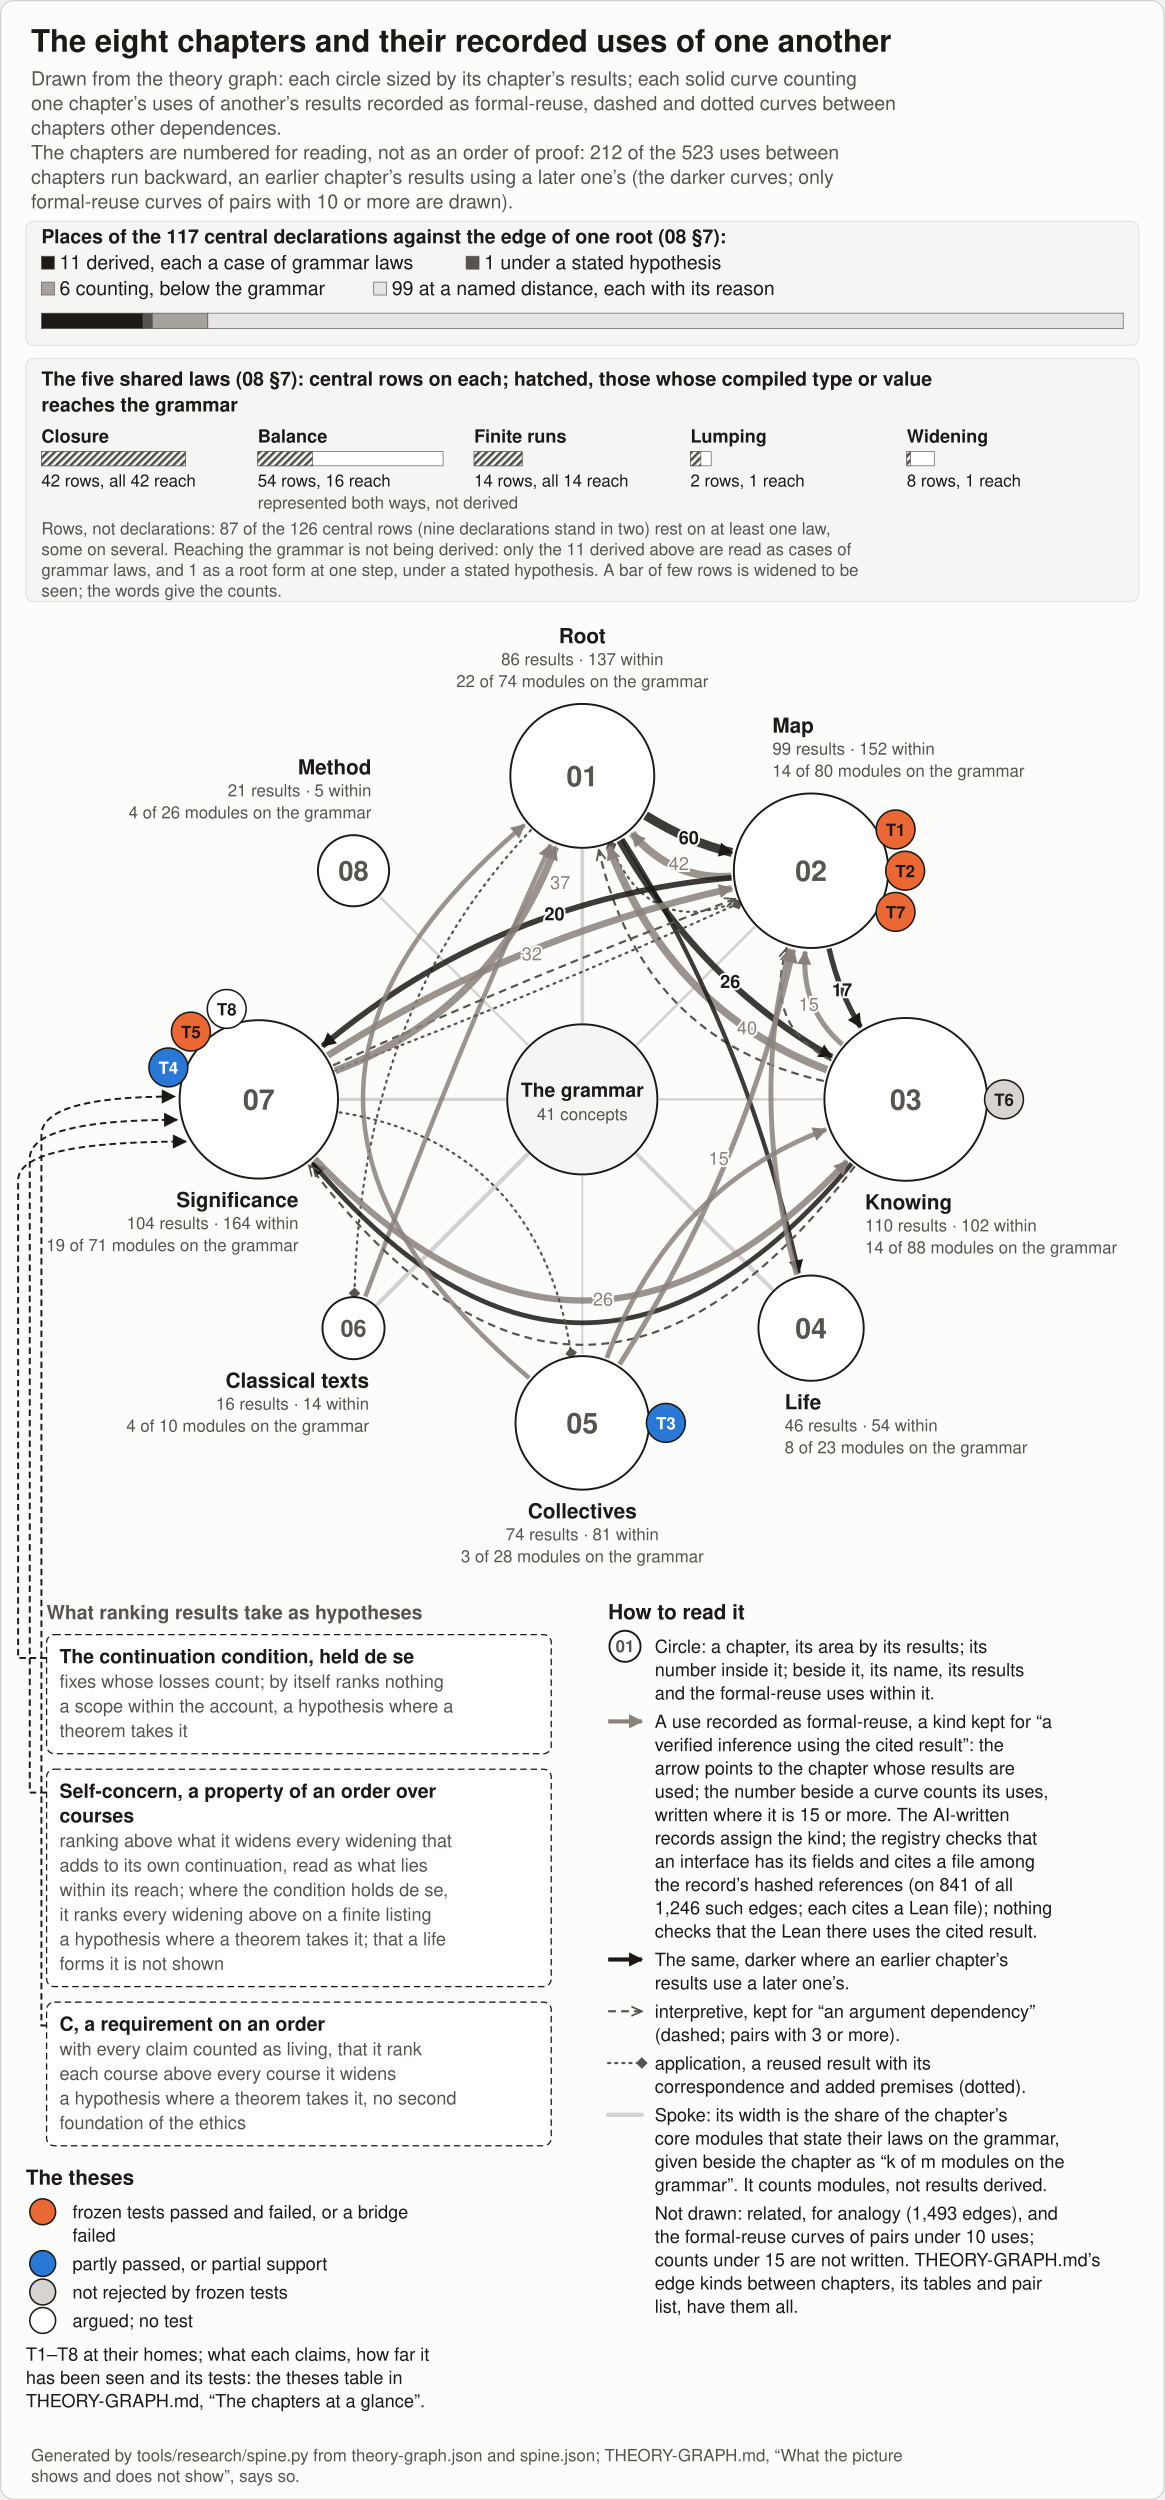
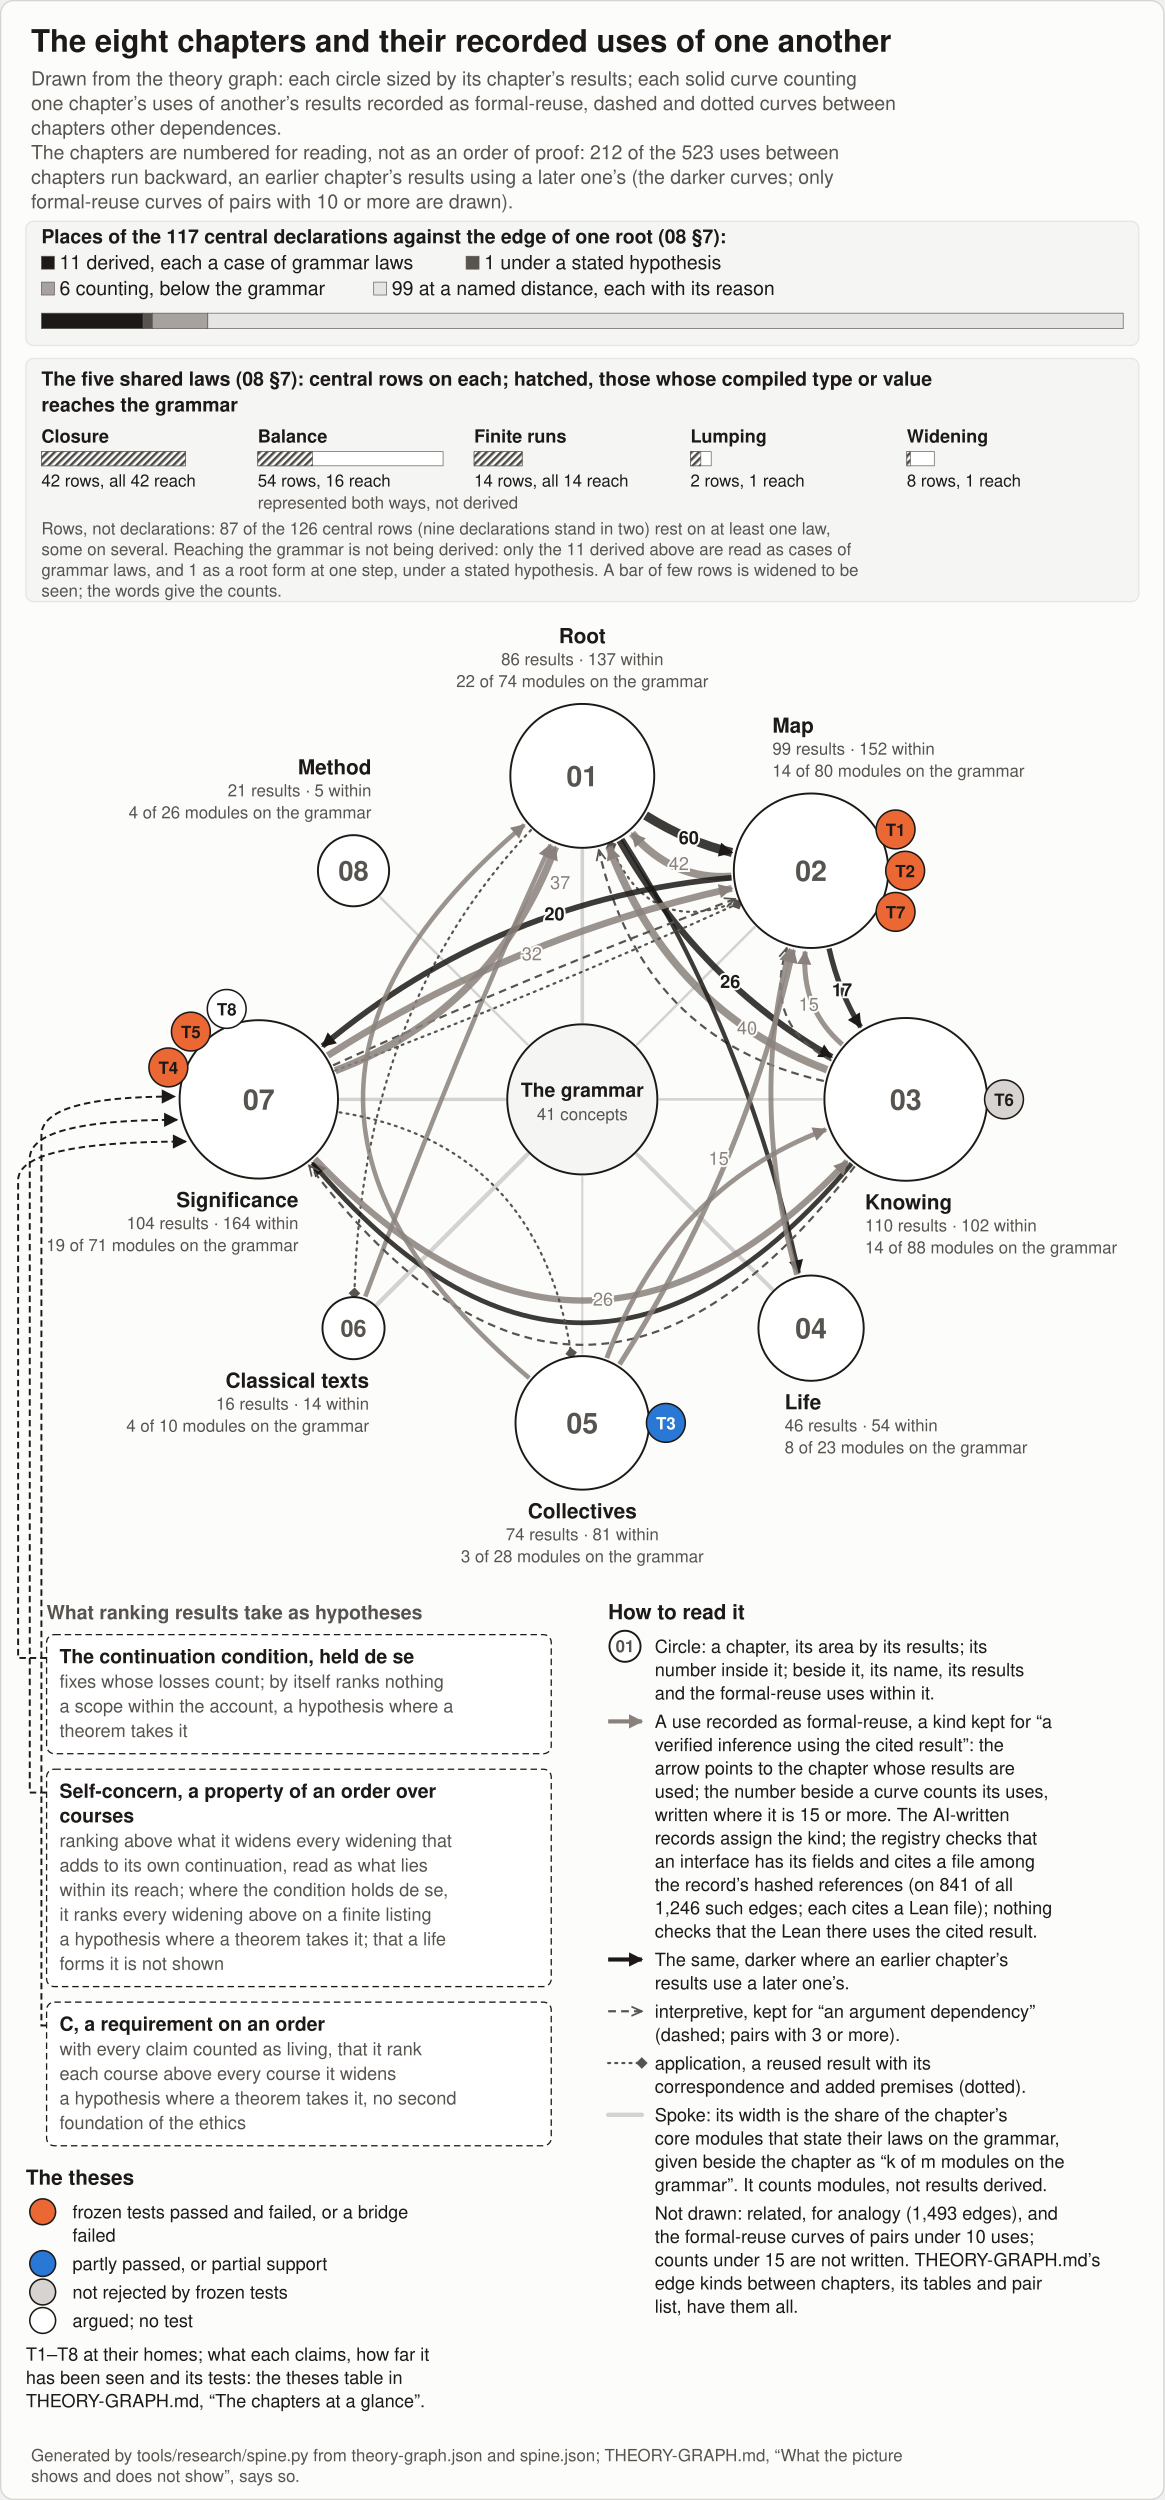
<svg xmlns="http://www.w3.org/2000/svg" viewBox="0 0 900 1932" width="900" height="1932" role="img" aria-labelledby="spine-title spine-desc" font-family="Helvetica, Arial, sans-serif">
  <defs>
    <marker id="fwd" viewBox="0 0 10 10" refX="9" refY="5" markerWidth="11" markerHeight="11" markerUnits="userSpaceOnUse" orient="auto">
      <path d="M0,0 L10,5 L0,10 z" fill="#8a817c" />
    </marker>
    <marker id="back" viewBox="0 0 10 10" refX="9" refY="5" markerWidth="11" markerHeight="11" markerUnits="userSpaceOnUse" orient="auto">
      <path d="M0,0 L10,5 L0,10 z" fill="#1c1917" />
    </marker>
    <marker id="thin" viewBox="0 0 10 10" refX="9" refY="5" markerWidth="9" markerHeight="9" markerUnits="userSpaceOnUse" orient="auto">
      <path d="M0,1 L9,5 L0,9" fill="none" stroke="#57534e" stroke-width="1.5" />
    </marker>
    <marker id="diamond" viewBox="0 0 10 10" refX="5" refY="5" markerWidth="9" markerHeight="9" markerUnits="userSpaceOnUse" orient="auto">
      <path d="M5,0 L10,5 L5,10 L0,5 z" fill="#57534e" />
    </marker>
    <pattern id="reach" width="4" height="4" patternUnits="userSpaceOnUse" patternTransform="rotate(45)">
      <rect width="4" height="4" fill="#ffffff" />
      <rect width="2" height="4" fill="#57534e" />
    </pattern>
  </defs>
  <rect x="0.5" y="0.5" width="899" height="1931" rx="10" fill="#fcfcfb" stroke="#d6d3d1" />
  <text x="24" y="40" font-size="24" font-weight="bold" text-anchor="start" fill="#1c1917">The eight chapters and their recorded uses of one another</text>
  <text x="24" y="66" font-size="15" text-anchor="start" fill="#57534e">Drawn from the theory graph: each circle sized by its chapter’s results; each solid curve counting</text>
  <text x="24" y="85" font-size="15" text-anchor="start" fill="#57534e">one chapter’s uses of another’s results recorded as formal-reuse, dashed and dotted curves between</text>
  <text x="24" y="104" font-size="15" text-anchor="start" fill="#57534e">chapters other dependences.</text>
  <text x="24" y="123" font-size="15" text-anchor="start" fill="#57534e">The chapters are numbered for reading, not as an order of proof: 212 of the 523 uses between</text>
  <text x="24" y="142" font-size="15" text-anchor="start" fill="#57534e">chapters run backward, an earlier chapter’s results using a later one’s (the darker curves; only</text>
  <text x="24" y="161" font-size="15" text-anchor="start" fill="#57534e">formal-reuse curves of pairs with 10 or more are drawn).</text>
  <rect x="20" y="171" width="860" height="96" rx="6" fill="#f5f5f4" stroke="#e7e5e4" />
  <text x="32" y="188" font-size="15" font-weight="bold" text-anchor="start" fill="#1c1917">Places of the 117 central declarations against the edge of one root (08 §7):</text>
  <rect x="32" y="198" width="10" height="10" fill="#1c1917" stroke="#57534e" stroke-width="0.5" />
  <text x="46" y="208" font-size="15" text-anchor="start" fill="#1c1917">11 derived, each a case of grammar laws</text>
  <rect x="360.2" y="198" width="10" height="10" fill="#57534e" stroke="#57534e" stroke-width="0.5" />
  <text x="374.2" y="208" font-size="15" text-anchor="start" fill="#1c1917">1 under a stated hypothesis</text>
  <rect x="32" y="218" width="10" height="10" fill="#a8a29e" stroke="#57534e" stroke-width="0.5" />
  <text x="46" y="228" font-size="15" text-anchor="start" fill="#1c1917">6 counting, below the grammar</text>
  <rect x="288.8" y="218" width="10" height="10" fill="#e7e5e4" stroke="#57534e" stroke-width="0.5" />
  <text x="302.8" y="228" font-size="15" text-anchor="start" fill="#1c1917">99 at a named distance, each with its reason</text>
  <rect x="32" y="242" width="78.6" height="12" fill="#1c1917" stroke="#57534e" stroke-width="0.5" />
  <rect x="110.6" y="242" width="7.1" height="12" fill="#57534e" stroke="#57534e" stroke-width="0.5" />
  <rect x="117.7" y="242" width="42.9" height="12" fill="#a8a29e" stroke="#57534e" stroke-width="0.5" />
  <rect x="160.6" y="242" width="707.4" height="12" fill="#e7e5e4" stroke="#57534e" stroke-width="0.5" />
  <rect x="20" y="277" width="860" height="188" rx="6" fill="#f5f5f4" stroke="#e7e5e4" />
  <text x="32" y="298" font-size="15" font-weight="bold" text-anchor="start" fill="#1c1917">The five shared laws (08 §7): central rows on each; hatched, those whose compiled type or value</text>
  <text x="32" y="318" font-size="15" font-weight="bold" text-anchor="start" fill="#1c1917">reaches the grammar</text>
  <text x="32" y="342" font-size="14" font-weight="bold" text-anchor="start" fill="#1c1917">Closure</text>
  <rect x="32" y="349" width="111.4" height="11" fill="#ffffff" stroke="#57534e" stroke-width="0.5" />
  <rect x="32" y="349" width="111.4" height="11" fill="url(#reach)" stroke="#57534e" stroke-width="0.5" />
  <text x="32" y="376" font-size="13" text-anchor="start" fill="#1c1917">42 rows, all 42 reach</text>
  <text x="199.2" y="342" font-size="14" font-weight="bold" text-anchor="start" fill="#1c1917">Balance</text>
  <rect x="199.2" y="349" width="143.2" height="11" fill="#ffffff" stroke="#57534e" stroke-width="0.5" />
  <rect x="199.2" y="349" width="42.4" height="11" fill="url(#reach)" stroke="#57534e" stroke-width="0.5" />
  <text x="199.2" y="376" font-size="13" text-anchor="start" fill="#1c1917">54 rows, 16 reach</text>
  <text x="199.2" y="393" font-size="13" text-anchor="start" fill="#57534e">represented both ways, not derived</text>
  <text x="366.4" y="342" font-size="14" font-weight="bold" text-anchor="start" fill="#1c1917">Finite runs</text>
  <rect x="366.4" y="349" width="37.1" height="11" fill="#ffffff" stroke="#57534e" stroke-width="0.5" />
  <rect x="366.4" y="349" width="37.1" height="11" fill="url(#reach)" stroke="#57534e" stroke-width="0.5" />
  <text x="366.4" y="376" font-size="13" text-anchor="start" fill="#1c1917">14 rows, all 14 reach</text>
  <text x="533.6" y="342" font-size="14" font-weight="bold" text-anchor="start" fill="#1c1917">Lumping</text>
  <rect x="533.6" y="349" width="16" height="11" fill="#ffffff" stroke="#57534e" stroke-width="0.5" />
  <rect x="533.6" y="349" width="8" height="11" fill="url(#reach)" stroke="#57534e" stroke-width="0.5" />
  <text x="533.6" y="376" font-size="13" text-anchor="start" fill="#1c1917">2 rows, 1 reach</text>
  <text x="700.8" y="342" font-size="14" font-weight="bold" text-anchor="start" fill="#1c1917">Widening</text>
  <rect x="700.8" y="349" width="21.2" height="11" fill="#ffffff" stroke="#57534e" stroke-width="0.5" />
  <rect x="700.8" y="349" width="2.7" height="11" fill="url(#reach)" stroke="#57534e" stroke-width="0.5" />
  <text x="700.8" y="376" font-size="13" text-anchor="start" fill="#1c1917">8 rows, 1 reach</text>
  <text x="32" y="413" font-size="13" text-anchor="start" fill="#57534e">Rows, not declarations: 87 of the 126 central rows (nine declarations stand in two) rest on at least one law,</text>
  <text x="32" y="429" font-size="13" text-anchor="start" fill="#57534e">some on several. Reaching the grammar is not being derived: only the 11 derived above are read as cases of</text>
  <text x="32" y="445" font-size="13" text-anchor="start" fill="#57534e">grammar laws, and 1 as a root form at one step, under a stated hypothesis. A bar of few rows is widened to be</text>
  <text x="32" y="461" font-size="13" text-anchor="start" fill="#57534e">seen; the words give the counts.</text>
  <line x1="450" y1="657.3" x2="450" y2="789.6" stroke="#a8a29e" stroke-opacity="0.45" stroke-width="2.8" stroke-linecap="round" />
  <line x1="583.1" y1="716.5" x2="492.4" y2="807.2" stroke="#a8a29e" stroke-opacity="0.45" stroke-width="2" stroke-linecap="round" />
  <line x1="635.1" y1="849.6" x2="510" y2="849.6" stroke="#a8a29e" stroke-opacity="0.45" stroke-width="2" stroke-linecap="round" />
  <line x1="596.6" y1="996.2" x2="492.4" y2="892.1" stroke="#a8a29e" stroke-opacity="0.45" stroke-width="3.1" stroke-linecap="round" />
  <line x1="450" y1="1046" x2="450" y2="909.6" stroke="#a8a29e" stroke-opacity="0.45" stroke-width="1.6" stroke-linecap="round" />
  <line x1="291.6" y1="1008" x2="407.6" y2="892.1" stroke="#a8a29e" stroke-opacity="0.45" stroke-width="3.4" stroke-linecap="round" />
  <line x1="263.2" y1="849.6" x2="390" y2="849.6" stroke="#a8a29e" stroke-opacity="0.45" stroke-width="2.6" stroke-linecap="round" />
  <line x1="294.1" y1="693.7" x2="407.6" y2="807.2" stroke="#a8a29e" stroke-opacity="0.45" stroke-width="1.9" stroke-linecap="round" />
  <circle cx="450" cy="849.6" r="58" fill="#f5f5f4" stroke="#1c1917" stroke-width="1.5" />
  <text x="450" y="847.6" font-size="15" font-weight="bold" text-anchor="middle" fill="#1c1917">The grammar</text>
  <text x="450" y="865.6" font-size="13" text-anchor="middle" fill="#57534e">41 concepts</text>
  <path d="M498.9,630.2 Q532.3,651 565.7,658.8" fill="none" stroke="#1c1917" stroke-opacity="0.85" stroke-width="7" marker-end="url(#back)" />
  <path d="M565.2,677.3 Q520,680.6 488.4,644" fill="none" stroke="#8a817c" stroke-opacity="0.85" stroke-width="6" marker-end="url(#fwd)" />
  <path d="M569.8,696.6 Q501.7,724.9 472.3,653.9" fill="none" stroke="#57534e" stroke-width="1.7" stroke-dasharray="1.5 4" stroke-linecap="round" marker-end="url(#diamond)" />
  <path d="M478.7,649.7 Q541.1,758.6 642.8,816.9" fill="none" stroke="#1c1917" stroke-opacity="0.85" stroke-width="4.9" marker-end="url(#back)" />
  <path d="M639.2,826.7 Q518.4,781.2 470.7,654.5" fill="none" stroke="#8a817c" stroke-opacity="0.85" stroke-width="5.9" marker-end="url(#fwd)" />
  <path d="M636.6,835.4 Q495.8,803.8 462.8,656.9" fill="none" stroke="#57534e" stroke-width="1.7" stroke-dasharray="6 4" marker-end="url(#thin)" />
  <path d="M481,648.3 Q576,797.5 617.3,983.8" fill="none" stroke="#1c1917" stroke-opacity="0.85" stroke-width="3.3" marker-end="url(#back)" />
  <path d="M410.3,641.5 Q279.7,779.1 273.9,999.4" fill="none" stroke="#57534e" stroke-width="1.7" stroke-dasharray="1.5 4" stroke-linecap="round" marker-end="url(#diamond)" />
  <path d="M282.3,1002 Q353.6,809.7 425.5,652.9" fill="none" stroke="#8a817c" stroke-opacity="0.85" stroke-width="3.5" marker-end="url(#fwd)" />
  <path d="M640.7,733 Q648.6,767.4 665.1,793.7" fill="none" stroke="#1c1917" stroke-opacity="0.85" stroke-width="4.1" marker-end="url(#back)" />
  <path d="M650.9,807.2 Q619,779.6 622.2,735.4" fill="none" stroke="#8a817c" stroke-opacity="0.85" stroke-width="3.9" marker-end="url(#fwd)" />
  <path d="M642.5,819.6 Q589.5,791.9 608,732.7" fill="none" stroke="#57534e" stroke-width="1.7" stroke-dasharray="6 4" marker-end="url(#thin)" />
  <path d="M565.3,678.3 Q385.6,694.1 249.2,808.4" fill="none" stroke="#1c1917" stroke-opacity="0.85" stroke-width="4.4" marker-end="url(#back)" />
  <path d="M253.3,815.7 Q397.8,723.7 565.6,686.5" fill="none" stroke="#8a817c" stroke-opacity="0.85" stroke-width="5.3" marker-end="url(#fwd)" />
  <path d="M257.4,823.3 Q410.1,753.3 568,694.7" fill="none" stroke="#57534e" stroke-width="1.7" stroke-dasharray="6 4" marker-end="url(#thin)" />
  <path d="M259.1,827.3 Q416.2,768 569.6,698.7" fill="none" stroke="#57534e" stroke-width="1.7" stroke-dasharray="1.5 4" stroke-linecap="round" marker-end="url(#diamond)" />
  <path d="M658.1,899.2 Q450,1145.6 241.4,898.7" fill="none" stroke="#1c1917" stroke-opacity="0.85" stroke-width="3.7" marker-end="url(#back)" />
  <path d="M660.6,901.3 Q450,1177.6 238.9,900.7" fill="none" stroke="#57534e" stroke-width="1.7" stroke-dasharray="6 4" marker-end="url(#thin)" />
  <path d="M243.4,895.5 Q450,1113.6 654.7,897.5" fill="none" stroke="#8a817c" stroke-opacity="0.85" stroke-width="4.9" marker-end="url(#fwd)" />
  <path d="M615.6,985.2 Q578.8,849.6 610.3,733.4" fill="none" stroke="#8a817c" stroke-opacity="0.85" stroke-width="3.8" marker-end="url(#fwd)" />
  <path d="M409,1065 Q154,849.6 405.2,637.5" fill="none" stroke="#8a817c" stroke-opacity="0.85" stroke-width="3.5" marker-end="url(#fwd)" />
  <path d="M478.8,1054.4 Q576,901.8 613.2,734.1" fill="none" stroke="#8a817c" stroke-opacity="0.85" stroke-width="3.9" marker-end="url(#fwd)" />
  <path d="M468.9,1049.5 Q518.4,918.1 638.3,872.9" fill="none" stroke="#8a817c" stroke-opacity="0.85" stroke-width="3.7" marker-end="url(#fwd)" />
  <path d="M259.1,827.4 Q381.6,781.2 429.3,654.5" fill="none" stroke="#8a817c" stroke-opacity="0.85" stroke-width="5.7" marker-end="url(#fwd)" />
  <path d="M262.4,859.6 Q415.5,884.1 441.4,1045.7" fill="none" stroke="#57534e" stroke-width="1.7" stroke-dasharray="1.5 4" stroke-linecap="round" marker-end="url(#diamond)" />
  <circle cx="450" cy="599.6" r="55.6" fill="#ffffff" stroke="#1c1917" stroke-width="1.5" />
  <text x="450" y="607.6" font-size="22" font-weight="bold" text-anchor="middle" fill="#57534e">01</text>
  <text x="450" y="497" font-size="16" font-weight="bold" text-anchor="middle" fill="#1c1917" stroke="#fcfcfb" stroke-width="3" paint-order="stroke">Root</text>
  <text x="450" y="514" font-size="13" text-anchor="middle" fill="#57534e" stroke="#fcfcfb" stroke-width="3" paint-order="stroke">86 results · 137 within</text>
  <text x="450" y="531" font-size="13" text-anchor="middle" fill="#57534e" stroke="#fcfcfb" stroke-width="3" paint-order="stroke">22 of 74 modules on the grammar</text>
  <circle cx="626.8" cy="672.9" r="59.7" fill="#ffffff" stroke="#1c1917" stroke-width="1.5" />
  <text x="626.8" y="680.8" font-size="22" font-weight="bold" text-anchor="middle" fill="#57534e">02</text>
  <text x="596.9" y="566.2" font-size="16" font-weight="bold" text-anchor="start" fill="#1c1917" stroke="#fcfcfb" stroke-width="3" paint-order="stroke">Map</text>
  <text x="596.9" y="583.2" font-size="13" text-anchor="start" fill="#57534e" stroke="#fcfcfb" stroke-width="3" paint-order="stroke">99 results · 152 within</text>
  <text x="596.9" y="600.2" font-size="13" text-anchor="start" fill="#57534e" stroke="#fcfcfb" stroke-width="3" paint-order="stroke">14 of 80 modules on the grammar</text>
  <circle cx="700" cy="849.6" r="62.9" fill="#ffffff" stroke="#1c1917" stroke-width="1.5" />
  <text x="700" y="857.6" font-size="22" font-weight="bold" text-anchor="middle" fill="#57534e">03</text>
  <text x="668.5" y="934.6" font-size="16" font-weight="bold" text-anchor="start" fill="#1c1917" stroke="#fcfcfb" stroke-width="3" paint-order="stroke">Knowing</text>
  <text x="668.5" y="951.6" font-size="13" text-anchor="start" fill="#57534e" stroke="#fcfcfb" stroke-width="3" paint-order="stroke">110 results · 102 within</text>
  <text x="668.5" y="968.6" font-size="13" text-anchor="start" fill="#57534e" stroke="#fcfcfb" stroke-width="3" paint-order="stroke">14 of 88 modules on the grammar</text>
  <circle cx="626.8" cy="1026.4" r="40.7" fill="#ffffff" stroke="#1c1917" stroke-width="1.5" />
  <text x="626.8" y="1034.3" font-size="22" font-weight="bold" text-anchor="middle" fill="#57534e">04</text>
  <text x="606.4" y="1089.1" font-size="16" font-weight="bold" text-anchor="start" fill="#1c1917" stroke="#fcfcfb" stroke-width="3" paint-order="stroke">Life</text>
  <text x="606.4" y="1106.1" font-size="13" text-anchor="start" fill="#57534e" stroke="#fcfcfb" stroke-width="3" paint-order="stroke">46 results · 54 within</text>
  <text x="606.4" y="1123.1" font-size="13" text-anchor="start" fill="#57534e" stroke="#fcfcfb" stroke-width="3" paint-order="stroke">8 of 23 modules on the grammar</text>
  <circle cx="450" cy="1099.6" r="51.6" fill="#ffffff" stroke="#1c1917" stroke-width="1.5" />
  <text x="450" y="1107.6" font-size="22" font-weight="bold" text-anchor="middle" fill="#57534e">05</text>
  <text x="450" y="1173.3" font-size="16" font-weight="bold" text-anchor="middle" fill="#1c1917" stroke="#fcfcfb" stroke-width="3" paint-order="stroke">Collectives</text>
  <text x="450" y="1190.3" font-size="13" text-anchor="middle" fill="#57534e" stroke="#fcfcfb" stroke-width="3" paint-order="stroke">74 results · 81 within</text>
  <text x="450" y="1207.3" font-size="13" text-anchor="middle" fill="#57534e" stroke="#fcfcfb" stroke-width="3" paint-order="stroke">3 of 28 modules on the grammar</text>
  <circle cx="273.2" cy="1026.4" r="24" fill="#ffffff" stroke="#1c1917" stroke-width="1.5" />
  <text x="273.2" y="1032.9" font-size="18" font-weight="bold" text-anchor="middle" fill="#57534e">06</text>
  <text x="285.2" y="1072.4" font-size="16" font-weight="bold" text-anchor="end" fill="#1c1917" stroke="#fcfcfb" stroke-width="3" paint-order="stroke">Classical texts</text>
  <text x="285.2" y="1089.4" font-size="13" text-anchor="end" fill="#57534e" stroke="#fcfcfb" stroke-width="3" paint-order="stroke">16 results · 14 within</text>
  <text x="285.2" y="1106.4" font-size="13" text-anchor="end" fill="#57534e" stroke="#fcfcfb" stroke-width="3" paint-order="stroke">4 of 10 modules on the grammar</text>
  <circle cx="200" cy="849.6" r="61.2" fill="#ffffff" stroke="#1c1917" stroke-width="1.5" />
  <text x="200" y="857.6" font-size="22" font-weight="bold" text-anchor="middle" fill="#57534e">07</text>
  <text x="230.6" y="932.8" font-size="16" font-weight="bold" text-anchor="end" fill="#1c1917" stroke="#fcfcfb" stroke-width="3" paint-order="stroke">Significance</text>
  <text x="230.6" y="949.8" font-size="13" text-anchor="end" fill="#57534e" stroke="#fcfcfb" stroke-width="3" paint-order="stroke">104 results · 164 within</text>
  <text x="230.6" y="966.8" font-size="13" text-anchor="end" fill="#57534e" stroke="#fcfcfb" stroke-width="3" paint-order="stroke">19 of 71 modules on the grammar</text>
  <circle cx="273.2" cy="672.9" r="27.5" fill="#ffffff" stroke="#1c1917" stroke-width="1.5" />
  <text x="273.2" y="680.4" font-size="21" font-weight="bold" text-anchor="middle" fill="#57534e">08</text>
  <text x="287" y="598.4" font-size="16" font-weight="bold" text-anchor="end" fill="#1c1917" stroke="#fcfcfb" stroke-width="3" paint-order="stroke">Method</text>
  <text x="287" y="615.4" font-size="13" text-anchor="end" fill="#57534e" stroke="#fcfcfb" stroke-width="3" paint-order="stroke">21 results · 5 within</text>
  <text x="287" y="632.4" font-size="13" text-anchor="end" fill="#57534e" stroke="#fcfcfb" stroke-width="3" paint-order="stroke">4 of 26 modules on the grammar</text>
  <circle cx="692.1" cy="641" r="15" fill="#eb6834" stroke="#1c1917" stroke-width="1.2" />
  <text x="692.1" y="646" font-size="13" font-weight="bold" text-anchor="middle" fill="#1c1917">T1</text>
  <circle cx="699.5" cy="672.9" r="15" fill="#eb6834" stroke="#1c1917" stroke-width="1.2" />
  <text x="699.5" y="677.9" font-size="13" font-weight="bold" text-anchor="middle" fill="#1c1917">T2</text>
  <circle cx="692.1" cy="704.7" r="15" fill="#eb6834" stroke="#1c1917" stroke-width="1.2" />
  <text x="692.1" y="709.7" font-size="13" font-weight="bold" text-anchor="middle" fill="#1c1917">T7</text>
  <circle cx="514.6" cy="1099.6" r="15" fill="#2a78d6" stroke="#1c1917" stroke-width="1.2" />
  <text x="514.6" y="1104.6" font-size="13" font-weight="bold" text-anchor="middle" fill="#ffffff">T3</text>
-   <circle cx="130.1" cy="824.9" r="15" fill="#2a78d6" stroke="#1c1917" stroke-width="1.2" />
-   <text x="130.1" y="829.9" font-size="13" font-weight="bold" text-anchor="middle" fill="#ffffff">T4</text>
+   <circle cx="130.1" cy="824.9" r="15" fill="#eb6834" stroke="#1c1917" stroke-width="1.2" />
+   <text x="130.1" y="829.9" font-size="13" font-weight="bold" text-anchor="middle" fill="#1c1917">T4</text>
  <circle cx="147.5" cy="797.2" r="15" fill="#eb6834" stroke="#1c1917" stroke-width="1.2" />
  <text x="147.5" y="802.2" font-size="13" font-weight="bold" text-anchor="middle" fill="#1c1917">T5</text>
  <circle cx="175.2" cy="779.7" r="15" fill="#ffffff" stroke="#1c1917" stroke-width="1.2" />
  <text x="175.2" y="784.7" font-size="13" font-weight="bold" text-anchor="middle" fill="#1c1917">T8</text>
  <circle cx="775.9" cy="849.6" r="15" fill="#d6d3d1" stroke="#1c1917" stroke-width="1.2" />
  <text x="775.9" y="854.6" font-size="13" font-weight="bold" text-anchor="middle" fill="#1c1917">T6</text>
  <text x="532.3" y="652.3" font-size="14" font-weight="bold" text-anchor="middle" fill="#1c1917" stroke="#fcfcfb" stroke-width="3" paint-order="stroke">60</text>
  <text x="524.6" y="672.4" font-size="14" text-anchor="middle" fill="#8a817c" stroke="#fcfcfb" stroke-width="3" paint-order="stroke">42</text>
  <text x="577.3" y="799.4" font-size="14" text-anchor="middle" fill="#8a817c" stroke="#fcfcfb" stroke-width="3" paint-order="stroke">40</text>
  <text x="432.9" y="687" font-size="14" text-anchor="middle" fill="#8a817c" stroke="#fcfcfb" stroke-width="3" paint-order="stroke">37</text>
  <text x="411" y="742.1" font-size="14" text-anchor="middle" fill="#8a817c" stroke="#fcfcfb" stroke-width="3" paint-order="stroke">32</text>
  <text x="564.3" y="763.5" font-size="14" font-weight="bold" text-anchor="middle" fill="#1c1917" stroke="#fcfcfb" stroke-width="3" paint-order="stroke">26</text>
  <text x="466" y="1009" font-size="14" text-anchor="middle" fill="#8a817c" stroke="#fcfcfb" stroke-width="3" paint-order="stroke">26</text>
  <text x="428.5" y="711.2" font-size="14" font-weight="bold" text-anchor="middle" fill="#1c1917" stroke="#fcfcfb" stroke-width="3" paint-order="stroke">20</text>
  <text x="650.7" y="769.9" font-size="14" font-weight="bold" text-anchor="middle" fill="#1c1917" stroke="#fcfcfb" stroke-width="3" paint-order="stroke">17</text>
  <text x="625" y="781.1" font-size="14" text-anchor="middle" fill="#8a817c" stroke="#fcfcfb" stroke-width="3" paint-order="stroke">15</text>
  <text x="555.4" y="900.2" font-size="14" text-anchor="middle" fill="#8a817c" stroke="#fcfcfb" stroke-width="3" paint-order="stroke">15</text>
  <text x="36" y="1251.3" font-size="15" font-weight="bold" text-anchor="start" fill="#57534e">What ranking results take as hypotheses</text>
  <rect x="36" y="1263.256" width="390" height="92" rx="6" fill="#ffffff" stroke="#1c1917" stroke-dasharray="5 3" />
  <text x="46" y="1285.3" font-size="15" font-weight="bold" text-anchor="start" fill="#1c1917">The continuation condition, held de se</text>
  <text x="46" y="1304.3" font-size="14" text-anchor="start" fill="#57534e">fixes whose losses count; by itself ranks nothing</text>
  <text x="46" y="1323.3" font-size="14" text-anchor="start" fill="#57534e">a scope within the account, a hypothesis where a</text>
  <text x="46" y="1342.3" font-size="14" text-anchor="start" fill="#57534e">theorem takes it</text>
  <path d="M36,1281.3 L14,1281.3 L14,912.2 Q14,882.2 143.5,882.2" fill="none" stroke="#1c1917" stroke-width="1.5" stroke-dasharray="5 3" marker-end="url(#back)" />
  <rect x="36" y="1367.256" width="390" height="168" rx="6" fill="#ffffff" stroke="#1c1917" stroke-dasharray="5 3" />
  <text x="46" y="1389.3" font-size="15" font-weight="bold" text-anchor="start" fill="#1c1917">Self-concern, a property of an order over</text>
  <text x="46" y="1408.3" font-size="15" font-weight="bold" text-anchor="start" fill="#1c1917">courses</text>
  <text x="46" y="1427.3" font-size="14" text-anchor="start" fill="#57534e">ranking above what it widens every widening that</text>
  <text x="46" y="1446.3" font-size="14" text-anchor="start" fill="#57534e">adds to its own continuation, read as what lies</text>
  <text x="46" y="1465.3" font-size="14" text-anchor="start" fill="#57534e">within its reach; where the condition holds de se,</text>
  <text x="46" y="1484.3" font-size="14" text-anchor="start" fill="#57534e">it ranks every widening above on a finite listing</text>
  <text x="46" y="1503.3" font-size="14" text-anchor="start" fill="#57534e">a hypothesis where a theorem takes it; that a life</text>
  <text x="46" y="1522.3" font-size="14" text-anchor="start" fill="#57534e">forms it is not shown</text>
  <path d="M36,1385.3 L23,1385.3 L23,895.4 Q23,865.4 136.7,865.4" fill="none" stroke="#1c1917" stroke-width="1.5" stroke-dasharray="5 3" marker-end="url(#back)" />
  <rect x="36" y="1547.256" width="390" height="111" rx="6" fill="#ffffff" stroke="#1c1917" stroke-dasharray="5 3" />
  <text x="46" y="1569.3" font-size="15" font-weight="bold" text-anchor="start" fill="#1c1917">C, a requirement on an order</text>
  <text x="46" y="1588.3" font-size="14" text-anchor="start" fill="#57534e">with every claim counted as living, that it rank</text>
  <text x="46" y="1607.3" font-size="14" text-anchor="start" fill="#57534e">each course above every course it widens</text>
  <text x="46" y="1626.3" font-size="14" text-anchor="start" fill="#57534e">a hypothesis where a theorem takes it, no second</text>
  <text x="46" y="1645.3" font-size="14" text-anchor="start" fill="#57534e">foundation of the ethics</text>
  <path d="M36,1565.3 L32,1565.3 L32,877.4 Q32,847.4 134.9,847.4" fill="none" stroke="#1c1917" stroke-width="1.5" stroke-dasharray="5 3" marker-end="url(#back)" />
  <text x="20" y="1688.3" font-size="16" font-weight="bold" text-anchor="start" fill="#1c1917">The theses</text>
  <circle cx="33" cy="1709.256" r="10" fill="#eb6834" stroke="#1c1917" stroke-width="1.2" />
  <text x="56" y="1714.3" font-size="14" text-anchor="start" fill="#1c1917">frozen tests passed and failed, or a bridge</text>
  <text x="56" y="1732.3" font-size="14" text-anchor="start" fill="#1c1917">failed</text>
  <circle cx="33" cy="1749.256" r="10" fill="#2a78d6" stroke="#1c1917" stroke-width="1.2" />
  <text x="56" y="1754.3" font-size="14" text-anchor="start" fill="#1c1917">partly passed, or partial support</text>
  <circle cx="33" cy="1771.256" r="10" fill="#d6d3d1" stroke="#1c1917" stroke-width="1.2" />
  <text x="56" y="1776.3" font-size="14" text-anchor="start" fill="#1c1917">not rejected by frozen tests</text>
  <circle cx="33" cy="1793.256" r="10" fill="#ffffff" stroke="#1c1917" stroke-width="1.2" />
  <text x="56" y="1798.3" font-size="14" text-anchor="start" fill="#1c1917">argued; no test</text>
  <text x="20" y="1824.3" font-size="14" text-anchor="start" fill="#1c1917">T1–T8 at their homes; what each claims, how far it</text>
  <text x="20" y="1842.3" font-size="14" text-anchor="start" fill="#1c1917">has been seen and its tests: the theses table in</text>
  <text x="20" y="1860.3" font-size="14" text-anchor="start" fill="#1c1917">THEORY-GRAPH.md, “The chapters at a glance”.</text>
  <text x="470" y="1251.3" font-size="16" font-weight="bold" text-anchor="start" fill="#1c1917">How to read it</text>
  <circle cx="483" cy="1272.256" r="12" fill="#ffffff" stroke="#1c1917" stroke-width="1.5" />
  <text x="483" y="1276.8" font-size="13" font-weight="bold" text-anchor="middle" fill="#57534e">01</text>
  <text x="506" y="1277.3" font-size="14" text-anchor="start" fill="#1c1917">Circle: a chapter, its area by its results; its</text>
  <text x="506" y="1295.3" font-size="14" text-anchor="start" fill="#1c1917">number inside it; beside it, its name, its results</text>
  <text x="506" y="1313.3" font-size="14" text-anchor="start" fill="#1c1917">and the formal-reuse uses within it.</text>
  <line x1="470" y1="1330.3" x2="496" y2="1330.3" stroke="#8a817c" stroke-width="3.2" marker-end="url(#fwd)" />
  <text x="506" y="1335.3" font-size="14" text-anchor="start" fill="#1c1917">A use recorded as formal-reuse, a kind kept for “a</text>
  <text x="506" y="1353.3" font-size="14" text-anchor="start" fill="#1c1917">verified inference using the cited result”: the</text>
  <text x="506" y="1371.3" font-size="14" text-anchor="start" fill="#1c1917">arrow points to the chapter whose results are</text>
  <text x="506" y="1389.3" font-size="14" text-anchor="start" fill="#1c1917">used; the number beside a curve counts its uses,</text>
  <text x="506" y="1407.3" font-size="14" text-anchor="start" fill="#1c1917">written where it is 15 or more. The AI-written</text>
  <text x="506" y="1425.3" font-size="14" text-anchor="start" fill="#1c1917">records assign the kind; the registry checks that</text>
  <text x="506" y="1443.3" font-size="14" text-anchor="start" fill="#1c1917">an interface has its fields and cites a file among</text>
  <text x="506" y="1461.3" font-size="14" text-anchor="start" fill="#1c1917">the record’s hashed references (on 841 of all</text>
  <text x="506" y="1479.3" font-size="14" text-anchor="start" fill="#1c1917">1,246 such edges; each cites a Lean file); nothing</text>
  <text x="506" y="1497.3" font-size="14" text-anchor="start" fill="#1c1917">checks that the Lean there uses the cited result.</text>
  <line x1="470" y1="1514.3" x2="496" y2="1514.3" stroke="#1c1917" stroke-width="3.2" marker-end="url(#back)" />
  <text x="506" y="1519.3" font-size="14" text-anchor="start" fill="#1c1917">The same, darker where an earlier chapter’s</text>
  <text x="506" y="1537.3" font-size="14" text-anchor="start" fill="#1c1917">results use a later one’s.</text>
  <line x1="470" y1="1554.3" x2="496" y2="1554.3" stroke="#57534e" stroke-width="1.7" stroke-dasharray="6 4" marker-end="url(#thin)" />
  <text x="506" y="1559.3" font-size="14" text-anchor="start" fill="#1c1917">interpretive, kept for “an argument dependency”</text>
  <text x="506" y="1577.3" font-size="14" text-anchor="start" fill="#1c1917">(dashed; pairs with 3 or more).</text>
  <line x1="470" y1="1594.3" x2="496" y2="1594.3" stroke="#57534e" stroke-width="1.7" stroke-dasharray="1.5 4" stroke-linecap="round" marker-end="url(#diamond)" />
  <text x="506" y="1599.3" font-size="14" text-anchor="start" fill="#1c1917">application, a reused result with its</text>
  <text x="506" y="1617.3" font-size="14" text-anchor="start" fill="#1c1917">correspondence and added premises (dotted).</text>
  <line x1="470" y1="1634.3" x2="496" y2="1634.3" stroke="#a8a29e" stroke-opacity="0.45" stroke-width="3.4" stroke-linecap="round" />
  <text x="506" y="1639.3" font-size="14" text-anchor="start" fill="#1c1917">Spoke: its width is the share of the chapter’s</text>
  <text x="506" y="1657.3" font-size="14" text-anchor="start" fill="#1c1917">core modules that state their laws on the grammar,</text>
  <text x="506" y="1675.3" font-size="14" text-anchor="start" fill="#1c1917">given beside the chapter as “k of m modules on the</text>
  <text x="506" y="1693.3" font-size="14" text-anchor="start" fill="#1c1917">grammar”. It counts modules, not results derived.</text>
  <text x="506" y="1715.3" font-size="14" text-anchor="start" fill="#1c1917">Not drawn: related, for analogy (1,493 edges), and</text>
  <text x="506" y="1733.3" font-size="14" text-anchor="start" fill="#1c1917">the formal-reuse curves of pairs under 10 uses;</text>
  <text x="506" y="1751.3" font-size="14" text-anchor="start" fill="#1c1917">counts under 15 are not written. THEORY-GRAPH.md’s</text>
  <text x="506" y="1769.3" font-size="14" text-anchor="start" fill="#1c1917">edge kinds between chapters, its tables and pair</text>
  <text x="506" y="1787.3" font-size="14" text-anchor="start" fill="#1c1917">list, have them all.</text>
  <text x="24" y="1902" font-size="13" text-anchor="start" fill="#57534e">Generated by tools/research/spine.py from theory-graph.json and spine.json; THEORY-GRAPH.md, “What the picture</text>
  <text x="24" y="1918" font-size="13" text-anchor="start" fill="#57534e">shows and does not show”, says so.</text>
</svg>
